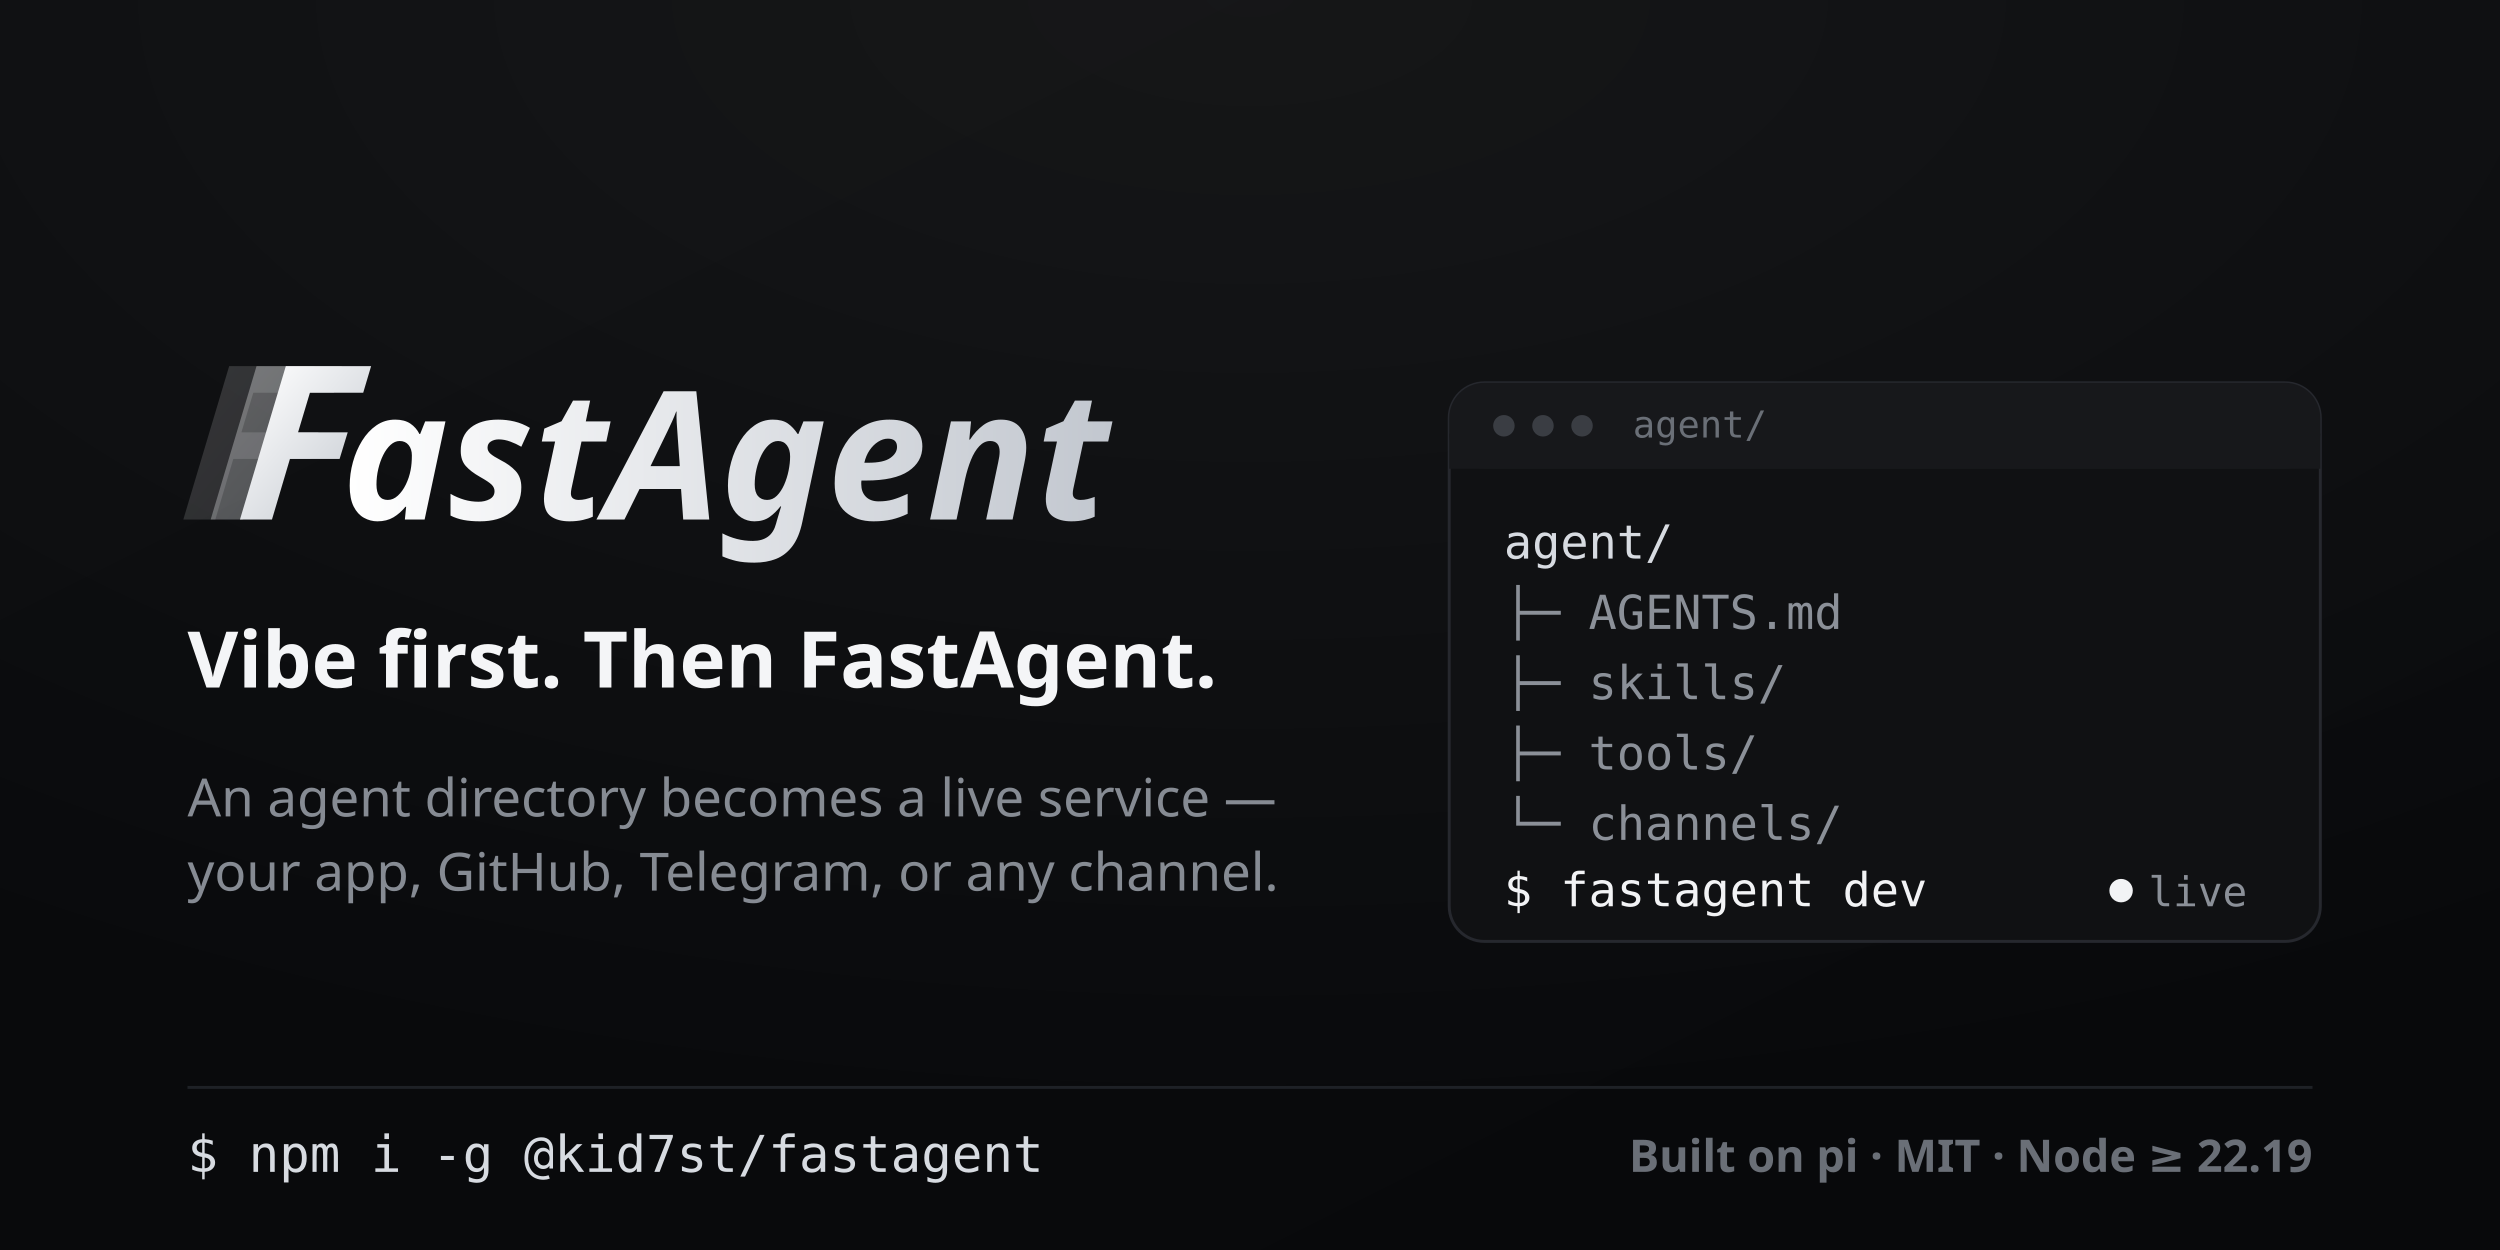
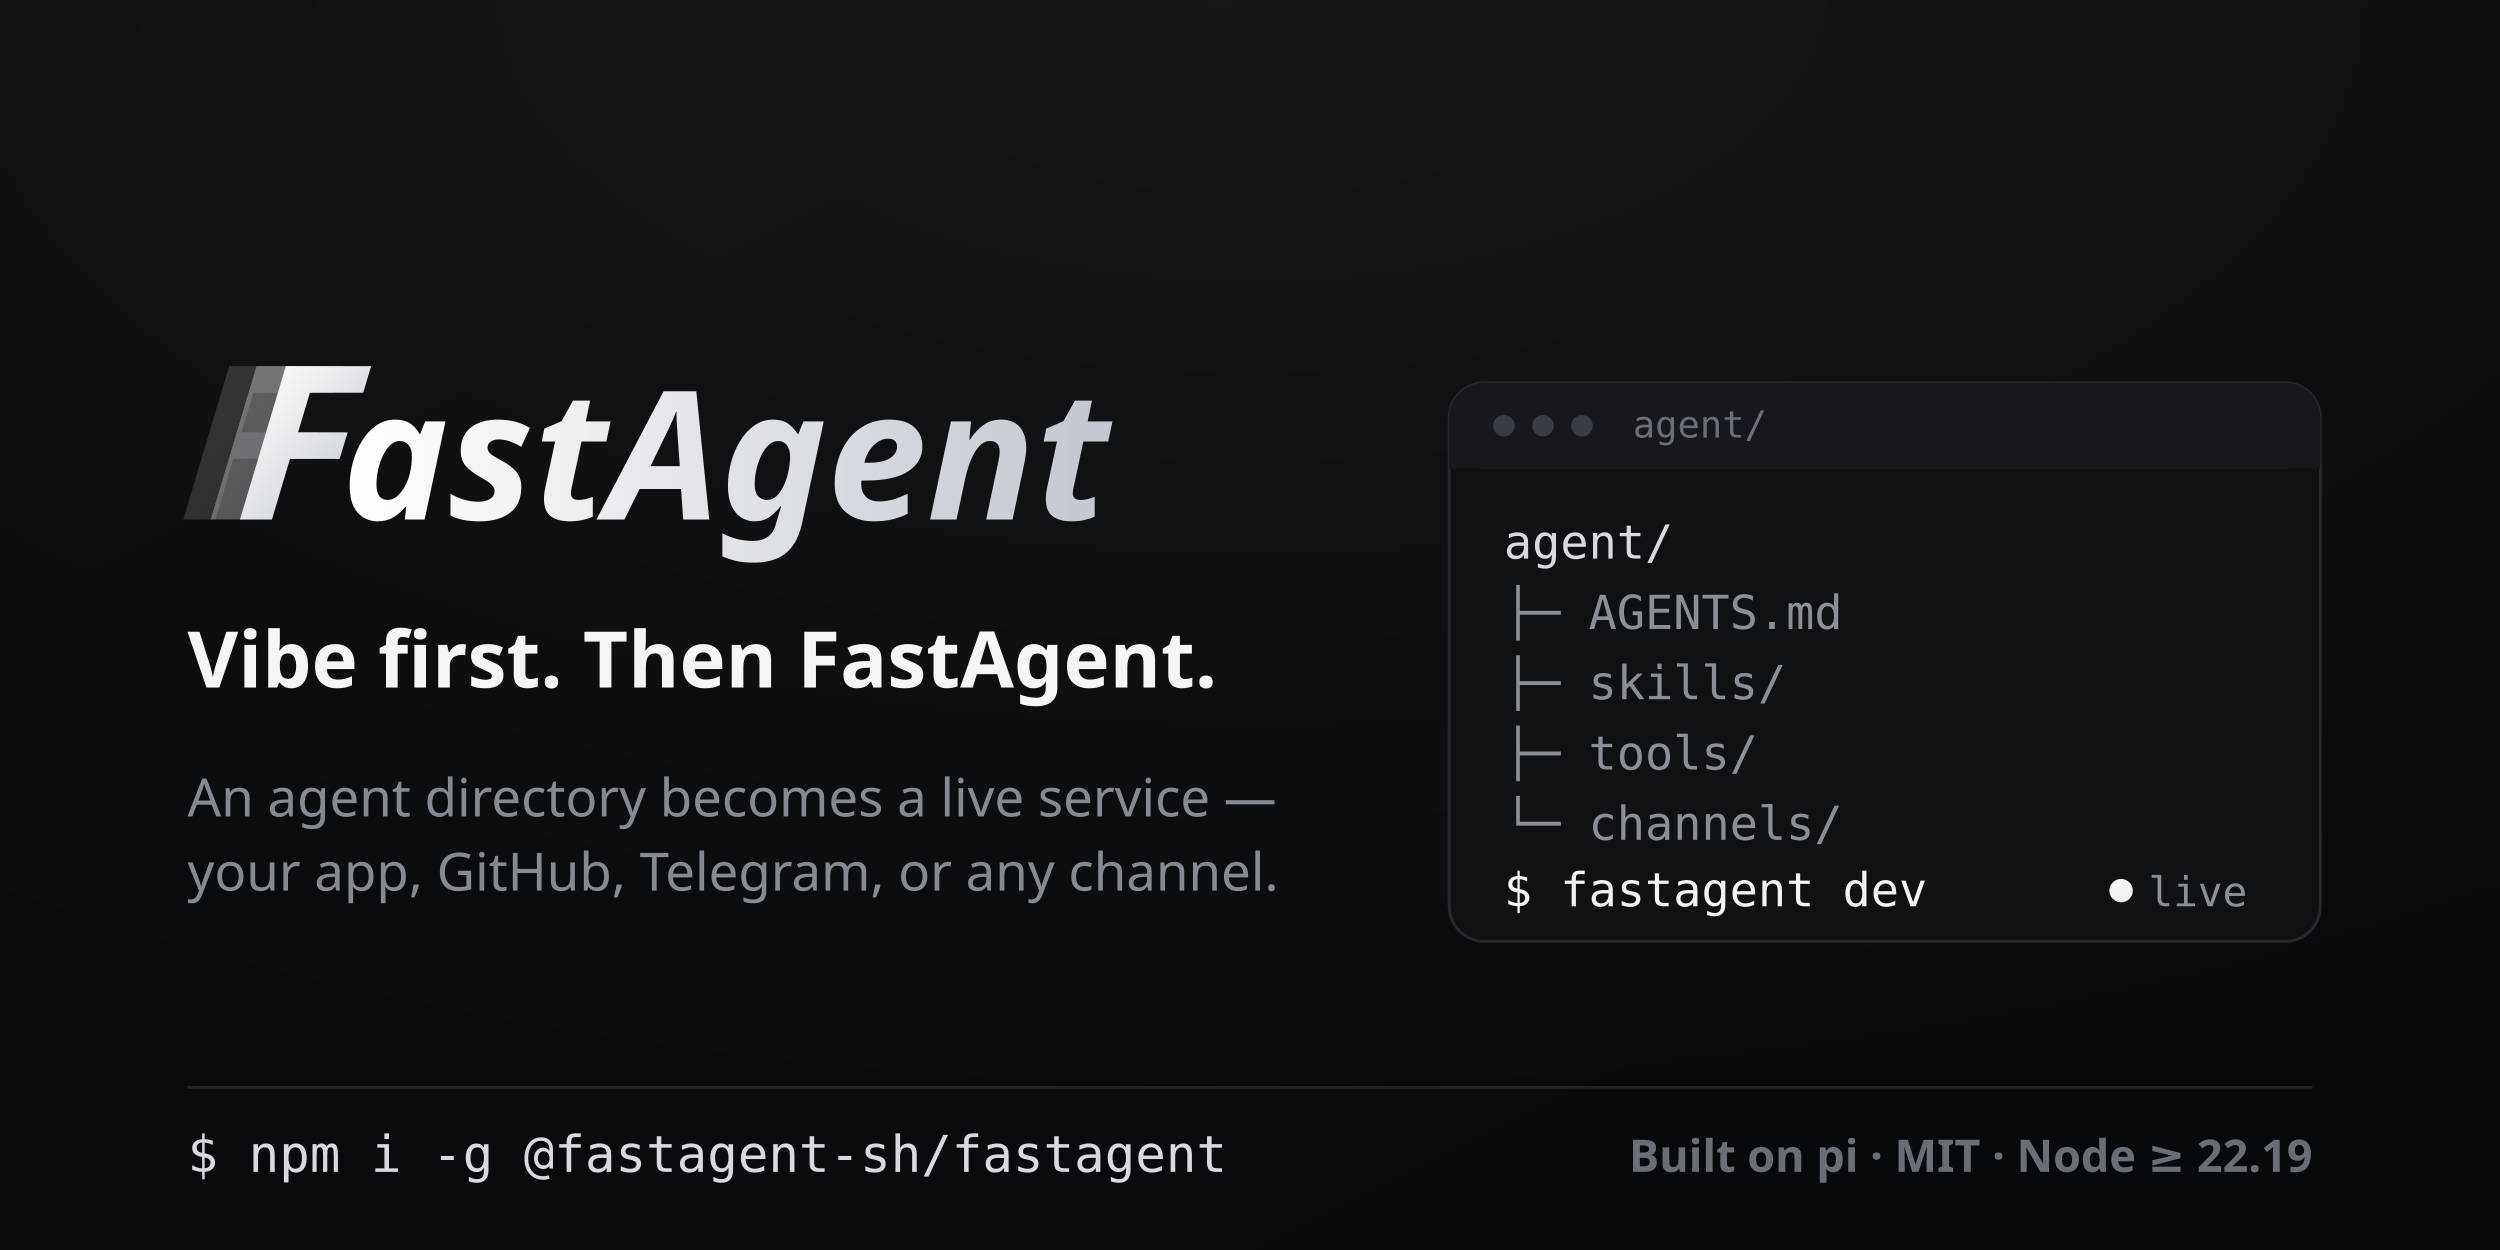
<svg xmlns="http://www.w3.org/2000/svg" width="1280" height="640" viewBox="0 0 1280 640">
  <defs>
    <linearGradient id="ink" x1="0" y1="0" x2="1" y2="1">
      <stop offset="0" stop-color="#ffffff" />
      <stop offset="1" stop-color="#c4c9d0" />
    </linearGradient>
    <linearGradient id="pagebg" x1="0" y1="0" x2="1" y2="1">
      <stop offset="0" stop-color="#0a0b0d" />
      <stop offset="1" stop-color="#08090b" />
    </linearGradient>
    <radialGradient id="pagesheen" cx="0.5" cy="0" r="0.9">
      <stop offset="0" stop-color="#ffffff" stop-opacity="0.05" />
      <stop offset="1" stop-color="#ffffff" stop-opacity="0" />
    </radialGradient>
    <linearGradient id="word" x1="0" y1="0" x2="1" y2="0">
      <stop offset="0" stop-color="#ffffff" />
      <stop offset="1" stop-color="#c2c7cf" />
    </linearGradient>
  </defs>
  <rect width="1280" height="640" fill="url(#pagebg)" />
  <rect width="1280" height="640" fill="url(#pagesheen)" />
  <g transform="translate(120,266) skewX(-5)">
    <g opacity="0.16" transform="translate(-29,0)">
      <text font-family="Newsreader" font-size="110" font-weight="700" font-style="italic" fill="url(#ink)">F</text>
    </g>
    <g opacity="0.34" transform="translate(-15,0)">
      <text font-family="Newsreader" font-size="110" font-weight="700" font-style="italic" fill="url(#ink)">F</text>
    </g>
    <text font-family="Newsreader" font-size="110" font-weight="700" font-style="italic" fill="url(#ink)">F</text>
  </g>
  <text x="175" y="266" font-family="Newsreader" font-size="92" font-weight="700" font-style="italic" fill="url(#word)">astAgent</text>
  <text x="96" y="352" font-family="Archivo" font-size="40" font-weight="700" fill="#f4f5f7">Vibe first. Then FastAgent.</text>
  <text x="96" y="418" font-family="Archivo" font-size="27" font-weight="400" fill="#868b93">An agent directory becomes a live service —</text>
  <text x="96" y="456" font-family="Archivo" font-size="27" font-weight="400" fill="#868b93">your app, GitHub, Telegram, or any channel.</text>
  <g>
    <rect x="742" y="196" width="446" height="286" rx="18" fill="#101113" stroke="#26282e" stroke-width="1.5" />
    <rect x="742" y="196" width="446" height="44" rx="18" fill="#17181b" />
    <rect x="742" y="222" width="446" height="18" fill="#17181b" />
    <circle cx="770" cy="218" r="5.5" fill="#3a3d43" />
    <circle cx="790" cy="218" r="5.5" fill="#3a3d43" />
    <circle cx="810" cy="218" r="5.5" fill="#3a3d43" />
    <text x="836" y="224" font-family="Menlo, DejaVu Sans Mono, monospace" font-size="19" fill="#6a6f77">agent/</text>
    <g font-family="Menlo, DejaVu Sans Mono, monospace" font-size="24">
      <text x="770" y="286" fill="#d7dbe1">agent/</text>
      <text x="770" y="322" fill="#8b9098">├─ AGENTS.md</text>
      <text x="770" y="358" fill="#8b9098">├─ skills/</text>
      <text x="770" y="394" fill="#8b9098">├─ tools/</text>
      <text x="770" y="430" fill="#8b9098">└─ channels/</text>
      <text x="770" y="464" fill="#f2f3f5">$ fastagent dev</text>
    </g>
    <circle cx="1086" cy="456" r="6" fill="#f2f3f5" />
    <text x="1100" y="464" font-family="Menlo, DejaVu Sans Mono, monospace" font-size="21" fill="#8b9098">live</text>
  </g>
  <rect x="96" y="556" width="1088" height="1.5" fill="#1e2126" />
-   <text x="96" y="600" font-family="Menlo, DejaVu Sans Mono, monospace" font-size="26" fill="#d7dbe1">$ npm i -g @kid7st/fastagent</text>
+   <text x="96" y="600" font-family="Menlo, DejaVu Sans Mono, monospace" font-size="26" fill="#d7dbe1">$ npm i -g @fastagent-sh/fastagent</text>
  <text x="1184" y="600" text-anchor="end" font-family="Archivo" font-size="23" font-weight="600" fill="#6a6f77">Built on pi · MIT · Node ≥ 22.19</text>
</svg>
